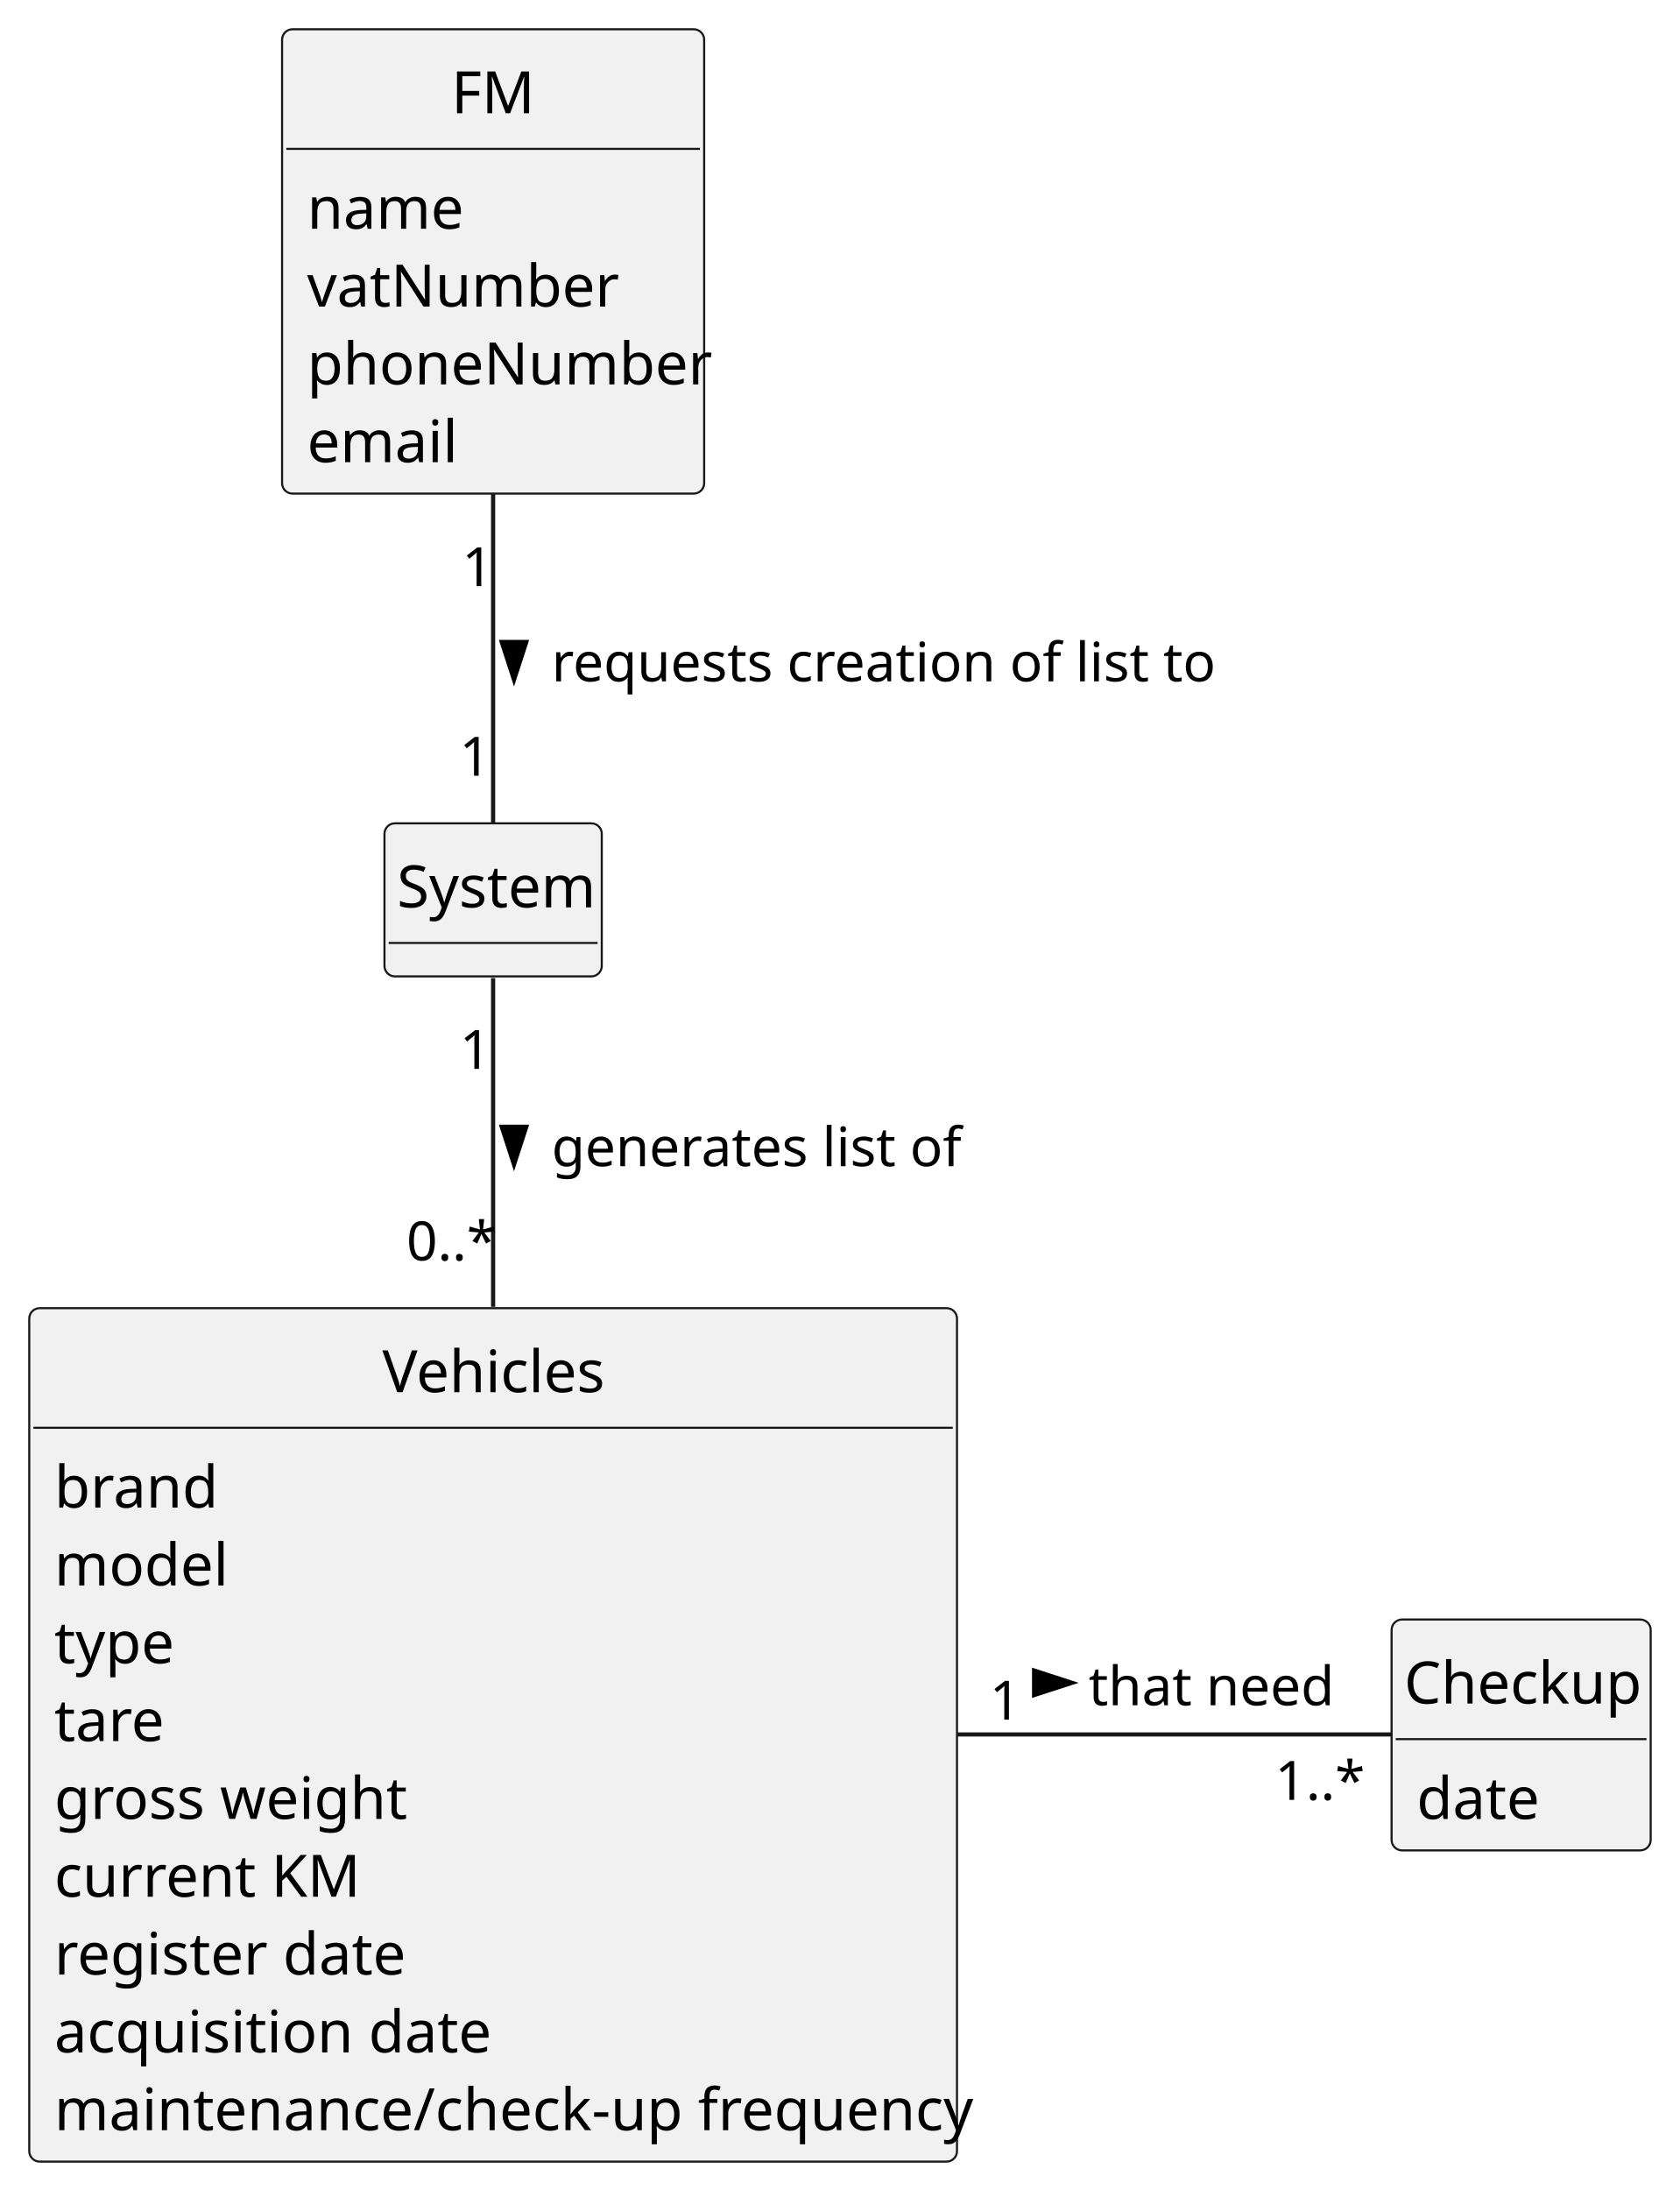
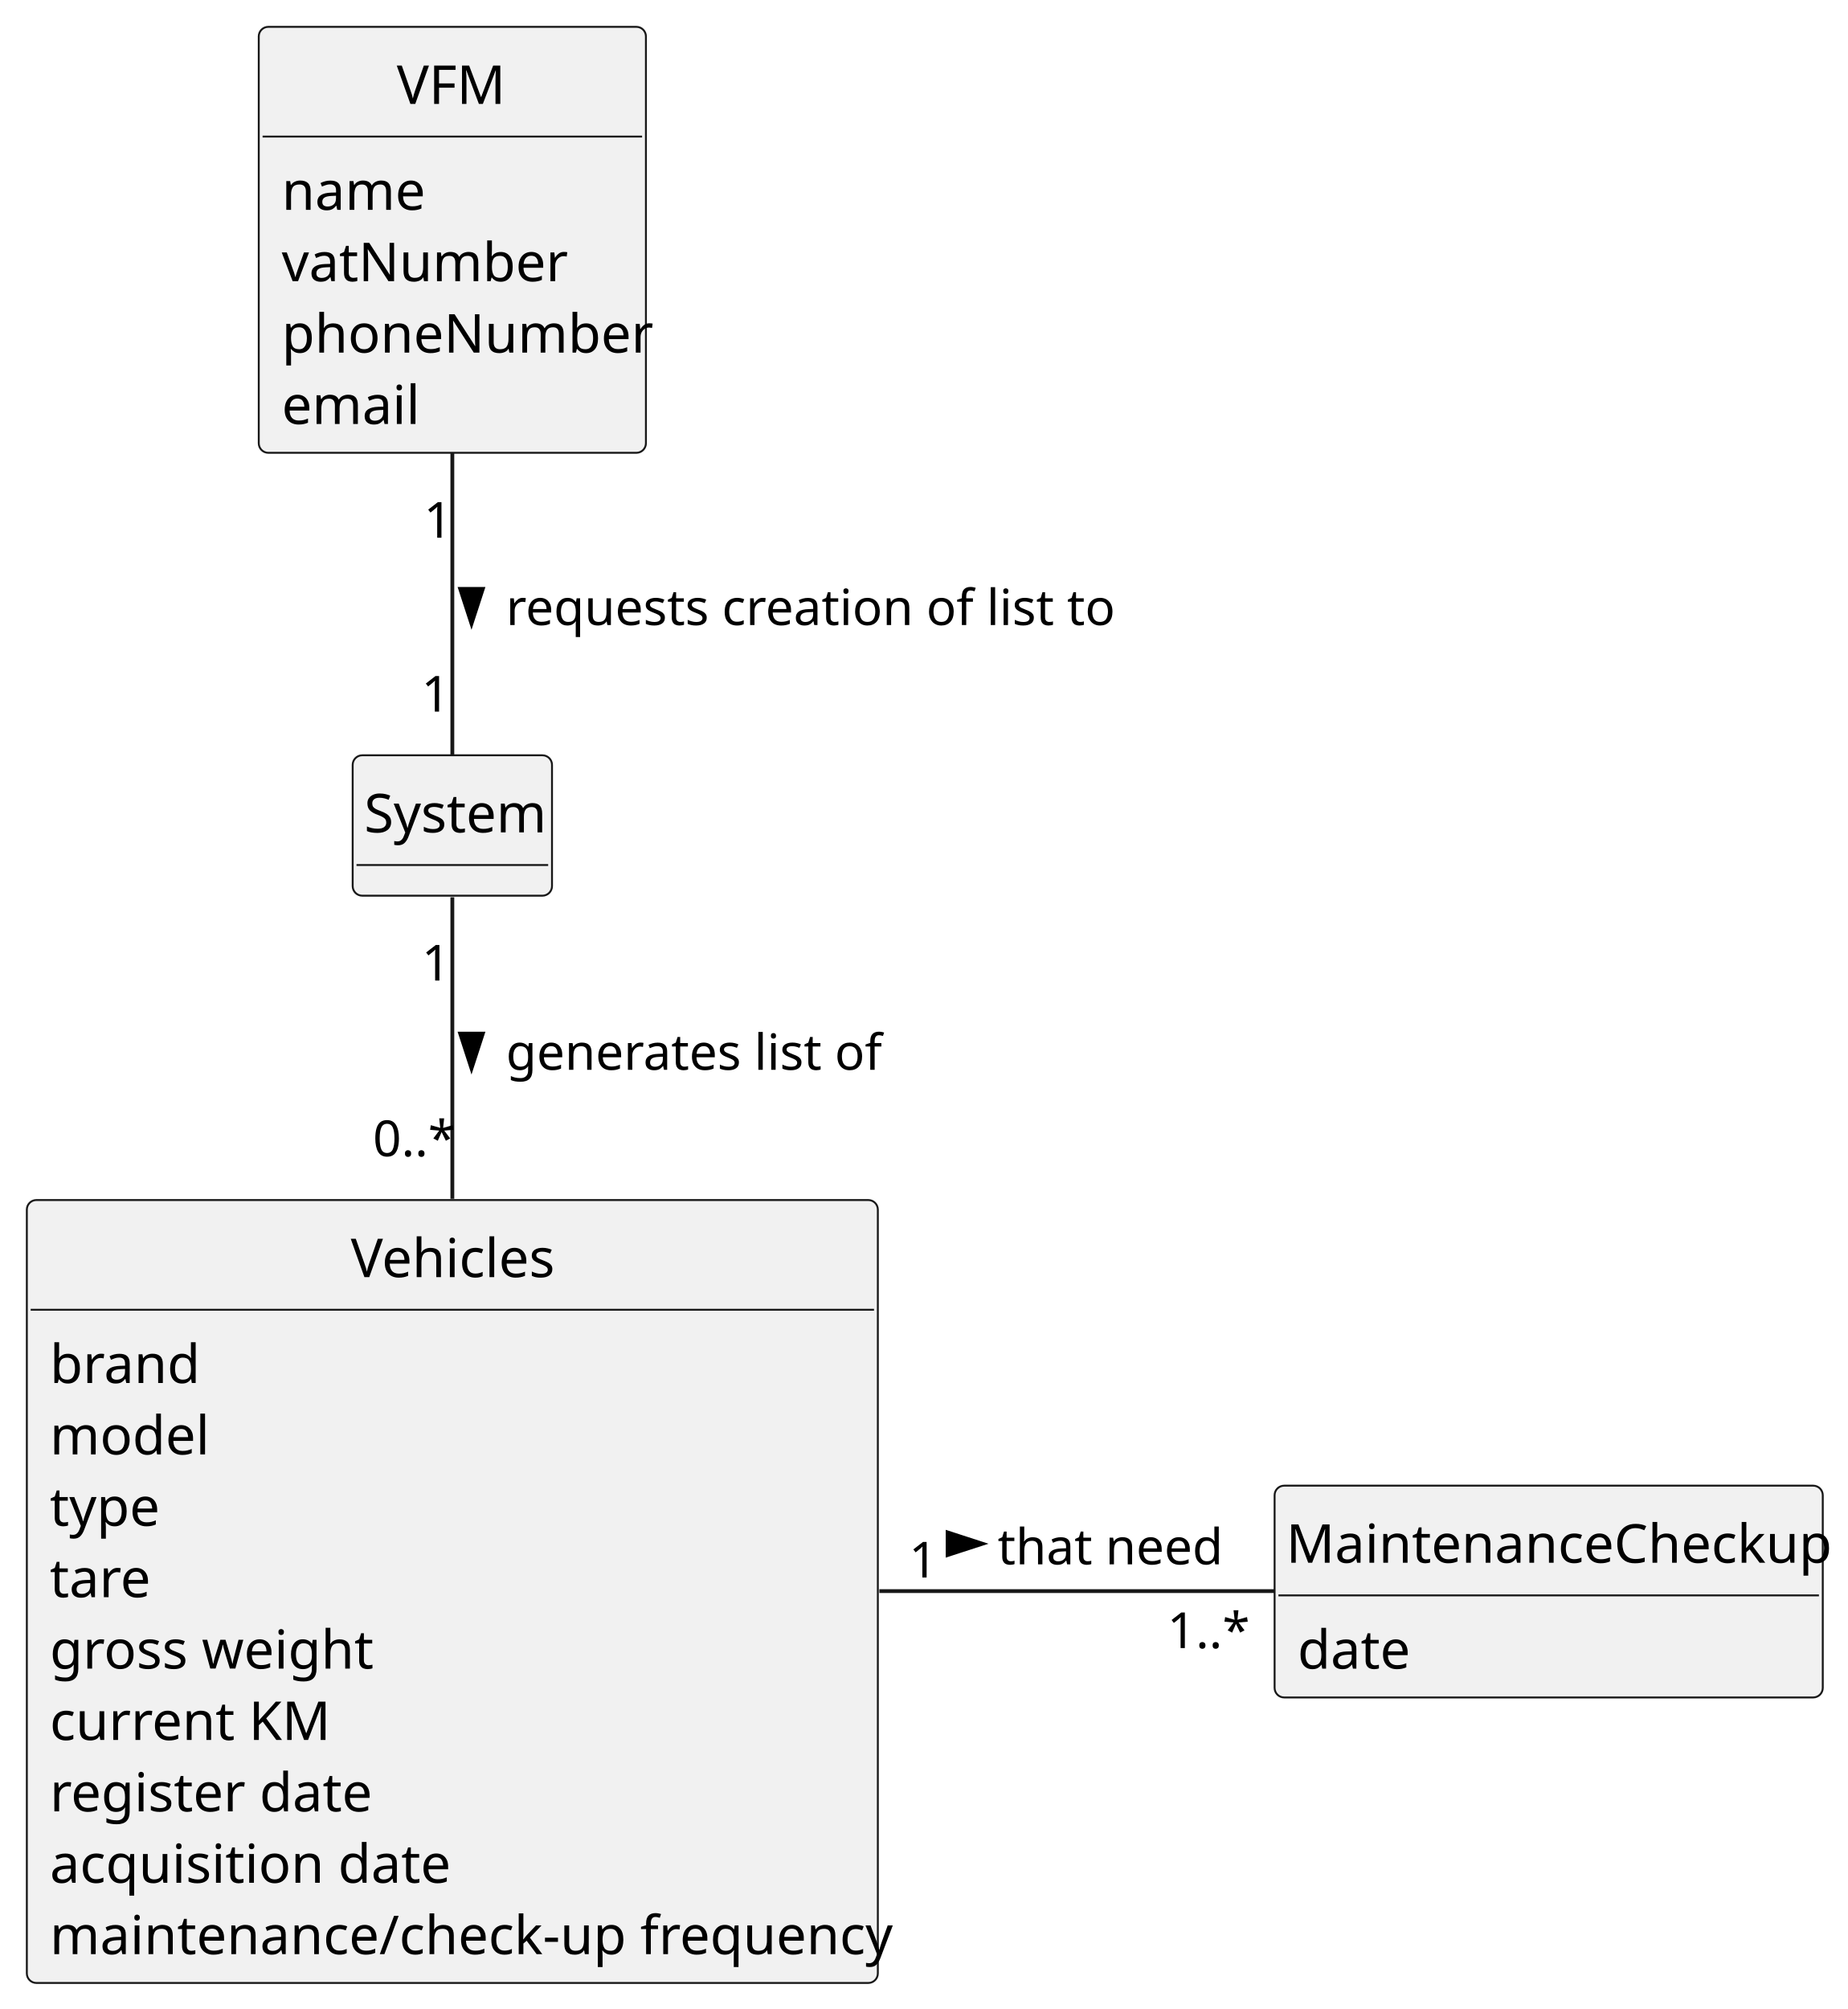
- <svg xmlns="http://www.w3.org/2000/svg" contentStyleType="text/css" height="524px" preserveAspectRatio="none" style="width:402px;height:524px;background:#FFFFFF;" version="1.1" viewBox="0 0 402 524" width="402px" zoomAndPan="magnify">
+ <svg xmlns="http://www.w3.org/2000/svg" contentStyleType="text/css" height="524px" preserveAspectRatio="none" style="width:482px;height:524px;background:#FFFFFF;" version="1.1" viewBox="0 0 482 524" width="482px" zoomAndPan="magnify">
  <defs />
  <g>
-     <g id="elem_FM">
-       <rect codeLine="18" fill="#F1F1F1" height="111.106" id="FM" rx="2.5" ry="2.5" style="stroke:#181818;stroke-width:0.5;" width="101" x="67.5" y="7" />
-       <text fill="#000000" font-family="sans-serif" font-size="14" lengthAdjust="spacing" textLength="20" x="108" y="27.107">FM</text>
+     <g id="elem_VFM">
+       <rect codeLine="18" fill="#F1F1F1" height="111.106" id="VFM" rx="2.5" ry="2.5" style="stroke:#181818;stroke-width:0.5;" width="101" x="67.5" y="7" />
+       <text fill="#000000" font-family="sans-serif" font-size="14" lengthAdjust="spacing" textLength="29" x="103.5" y="27.107">VFM</text>
      <line style="stroke:#181818;stroke-width:0.5;" x1="68.5" x2="167.5" y1="35.621" y2="35.621" />
      <text fill="#000000" font-family="sans-serif" font-size="14" lengthAdjust="spacing" textLength="35" x="73.5" y="54.728">name</text>
      <text fill="#000000" font-family="sans-serif" font-size="14" lengthAdjust="spacing" textLength="68" x="73.5" y="73.35">vatNumber</text>
      <text fill="#000000" font-family="sans-serif" font-size="14" lengthAdjust="spacing" textLength="89" x="73.5" y="91.971">phoneNumber</text>
      <text fill="#000000" font-family="sans-serif" font-size="14" lengthAdjust="spacing" textLength="33" x="73.5" y="110.592">email</text>
    </g>
-     <g id="elem_Checkup">
-       <rect codeLine="25" fill="#F1F1F1" height="55.242" id="Checkup" rx="2.5" ry="2.5" style="stroke:#181818;stroke-width:0.5;" width="62" x="333" y="387.5" />
-       <text fill="#000000" font-family="sans-serif" font-size="14" lengthAdjust="spacing" textLength="56" x="336" y="407.607">Checkup</text>
-       <line style="stroke:#181818;stroke-width:0.5;" x1="334" x2="394" y1="416.121" y2="416.121" />
-       <text fill="#000000" font-family="sans-serif" font-size="14" lengthAdjust="spacing" textLength="28" x="339" y="435.228">date</text>
+     <g id="elem_MaintenanceCheckup">
+       <rect codeLine="25" fill="#F1F1F1" height="55.242" id="MaintenanceCheckup" rx="2.5" ry="2.5" style="stroke:#181818;stroke-width:0.5;" width="143" x="332.5" y="387.5" />
+       <text fill="#000000" font-family="sans-serif" font-size="14" lengthAdjust="spacing" textLength="137" x="335.5" y="407.607">MaintenanceCheckup</text>
+       <line style="stroke:#181818;stroke-width:0.5;" x1="333.5" x2="474.5" y1="416.121" y2="416.121" />
+       <text fill="#000000" font-family="sans-serif" font-size="14" lengthAdjust="spacing" textLength="28" x="338.5" y="435.228">date</text>
    </g>
    <g id="elem_System">
      <rect codeLine="29" fill="#F1F1F1" height="36.621" id="System" rx="2.5" ry="2.5" style="stroke:#181818;stroke-width:0.5;" width="52" x="92" y="197" />
      <text fill="#000000" font-family="sans-serif" font-size="14" lengthAdjust="spacing" textLength="46" x="95" y="217.107">System</text>
      <line style="stroke:#181818;stroke-width:0.5;" x1="93" x2="143" y1="225.621" y2="225.621" />
    </g>
    <g id="elem_Vehicles">
      <rect codeLine="33" fill="#F1F1F1" height="204.211" id="Vehicles" rx="2.5" ry="2.5" style="stroke:#181818;stroke-width:0.5;" width="222" x="7" y="313" />
      <text fill="#000000" font-family="sans-serif" font-size="14" lengthAdjust="spacing" textLength="53" x="91.5" y="333.107">Vehicles</text>
      <line style="stroke:#181818;stroke-width:0.5;" x1="8" x2="228" y1="341.621" y2="341.621" />
      <text fill="#000000" font-family="sans-serif" font-size="14" lengthAdjust="spacing" textLength="37" x="13" y="360.728">brand</text>
      <text fill="#000000" font-family="sans-serif" font-size="14" lengthAdjust="spacing" textLength="38" x="13" y="379.35">model</text>
      <text fill="#000000" font-family="sans-serif" font-size="14" lengthAdjust="spacing" textLength="27" x="13" y="397.971">type</text>
      <text fill="#000000" font-family="sans-serif" font-size="14" lengthAdjust="spacing" textLength="25" x="13" y="416.592">tare</text>
      <text fill="#000000" font-family="sans-serif" font-size="14" lengthAdjust="spacing" textLength="79" x="13" y="435.213">gross weight</text>
      <text fill="#000000" font-family="sans-serif" font-size="14" lengthAdjust="spacing" textLength="69" x="13" y="453.834">current KM</text>
      <text fill="#000000" font-family="sans-serif" font-size="14" lengthAdjust="spacing" textLength="80" x="13" y="472.455">register date</text>
      <text fill="#000000" font-family="sans-serif" font-size="14" lengthAdjust="spacing" textLength="99" x="13" y="491.076">acquisition date</text>
      <text fill="#000000" font-family="sans-serif" font-size="14" lengthAdjust="spacing" textLength="210" x="13" y="509.697">maintenance/check-up frequency</text>
    </g>
-     <g id="link_FM_System">
-       <path codeLine="44" d="M118,118.01 C118,145.72 118,177.53 118,196.81 " fill="none" id="FM-System" style="stroke:#181818;stroke-width:1.0;" />
+     <g id="link_VFM_System">
+       <path codeLine="44" d="M118,118.01 C118,145.72 118,177.53 118,196.81 " fill="none" id="VFM-System" style="stroke:#181818;stroke-width:1.0;" />
      <polygon fill="#000000" points="123,162.645,125.939,153.6,120.061,153.6,123,162.645" style="stroke:#000000;stroke-width:1.0;" />
      <text fill="#000000" font-family="sans-serif" font-size="13" lengthAdjust="spacing" textLength="150" x="132" y="163.028">requests creation of list to</text>
      <text fill="#000000" font-family="sans-serif" font-size="13" lengthAdjust="spacing" textLength="7" x="110.552" y="140.251">1</text>
      <text fill="#000000" font-family="sans-serif" font-size="13" lengthAdjust="spacing" textLength="7" x="109.928" y="185.614">1</text>
    </g>
    <g id="link_System_Vehicles">
      <path codeLine="45" d="M118,234.03 C118,252.25 118,282.3 118,312.68 " fill="none" id="System-Vehicles" style="stroke:#181818;stroke-width:1.0;" />
      <polygon fill="#000000" points="123,278.646,125.939,269.6,120.061,269.6,123,278.646" style="stroke:#000000;stroke-width:1.0;" />
      <text fill="#000000" font-family="sans-serif" font-size="13" lengthAdjust="spacing" textLength="92" x="132" y="279.028">generates list of</text>
      <text fill="#000000" font-family="sans-serif" font-size="13" lengthAdjust="spacing" textLength="7" x="110.016" y="255.755">1</text>
      <text fill="#000000" font-family="sans-serif" font-size="13" lengthAdjust="spacing" textLength="20" x="97.266" y="301.573">0..*</text>
    </g>
-     <g id="link_Vehicles_Checkup">
-       <path codeLine="46" d="M229.12,415 C267.07,415 306.53,415 332.9,415 " fill="none" id="Vehicles-Checkup" style="stroke:#181818;stroke-width:1.0;" />
-       <polygon fill="#000000" points="256.5,402.646,247.455,399.707,247.455,405.584,256.5,402.646" style="stroke:#000000;stroke-width:1.0;" />
-       <text fill="#000000" font-family="sans-serif" font-size="13" lengthAdjust="spacing" textLength="54" x="260.5" y="408.028">that need</text>
-       <text fill="#000000" font-family="sans-serif" font-size="13" lengthAdjust="spacing" textLength="7" x="236.821" y="411.46">1</text>
-       <text fill="#000000" font-family="sans-serif" font-size="13" lengthAdjust="spacing" textLength="20" x="305.065" y="430.653">1..*</text>
+     <g id="link_Vehicles_MaintenanceCheckup">
+       <path codeLine="46" d="M229.39,415 C264.06,415 301.33,415 332.5,415 " fill="none" id="Vehicles-MaintenanceCheckup" style="stroke:#181818;stroke-width:1.0;" />
+       <polygon fill="#000000" points="256.25,402.646,247.205,399.707,247.205,405.584,256.25,402.646" style="stroke:#000000;stroke-width:1.0;" />
+       <text fill="#000000" font-family="sans-serif" font-size="13" lengthAdjust="spacing" textLength="54" x="260.25" y="408.028">that need</text>
+       <text fill="#000000" font-family="sans-serif" font-size="13" lengthAdjust="spacing" textLength="7" x="237.109" y="411.46">1</text>
+       <text fill="#000000" font-family="sans-serif" font-size="13" lengthAdjust="spacing" textLength="20" x="304.477" y="429.867">1..*</text>
    </g>
  </g>
</svg>
